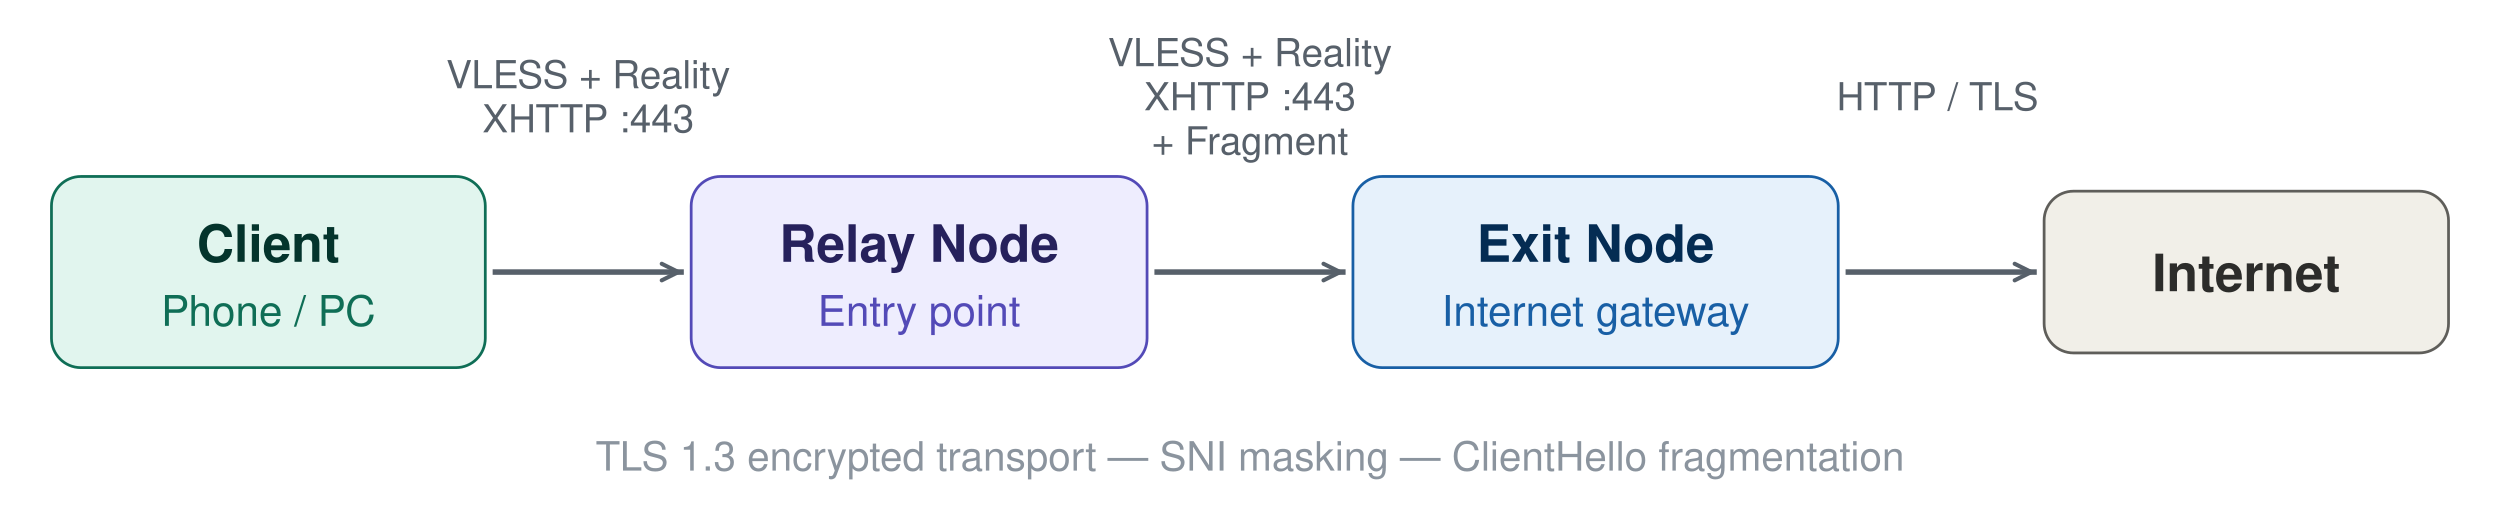
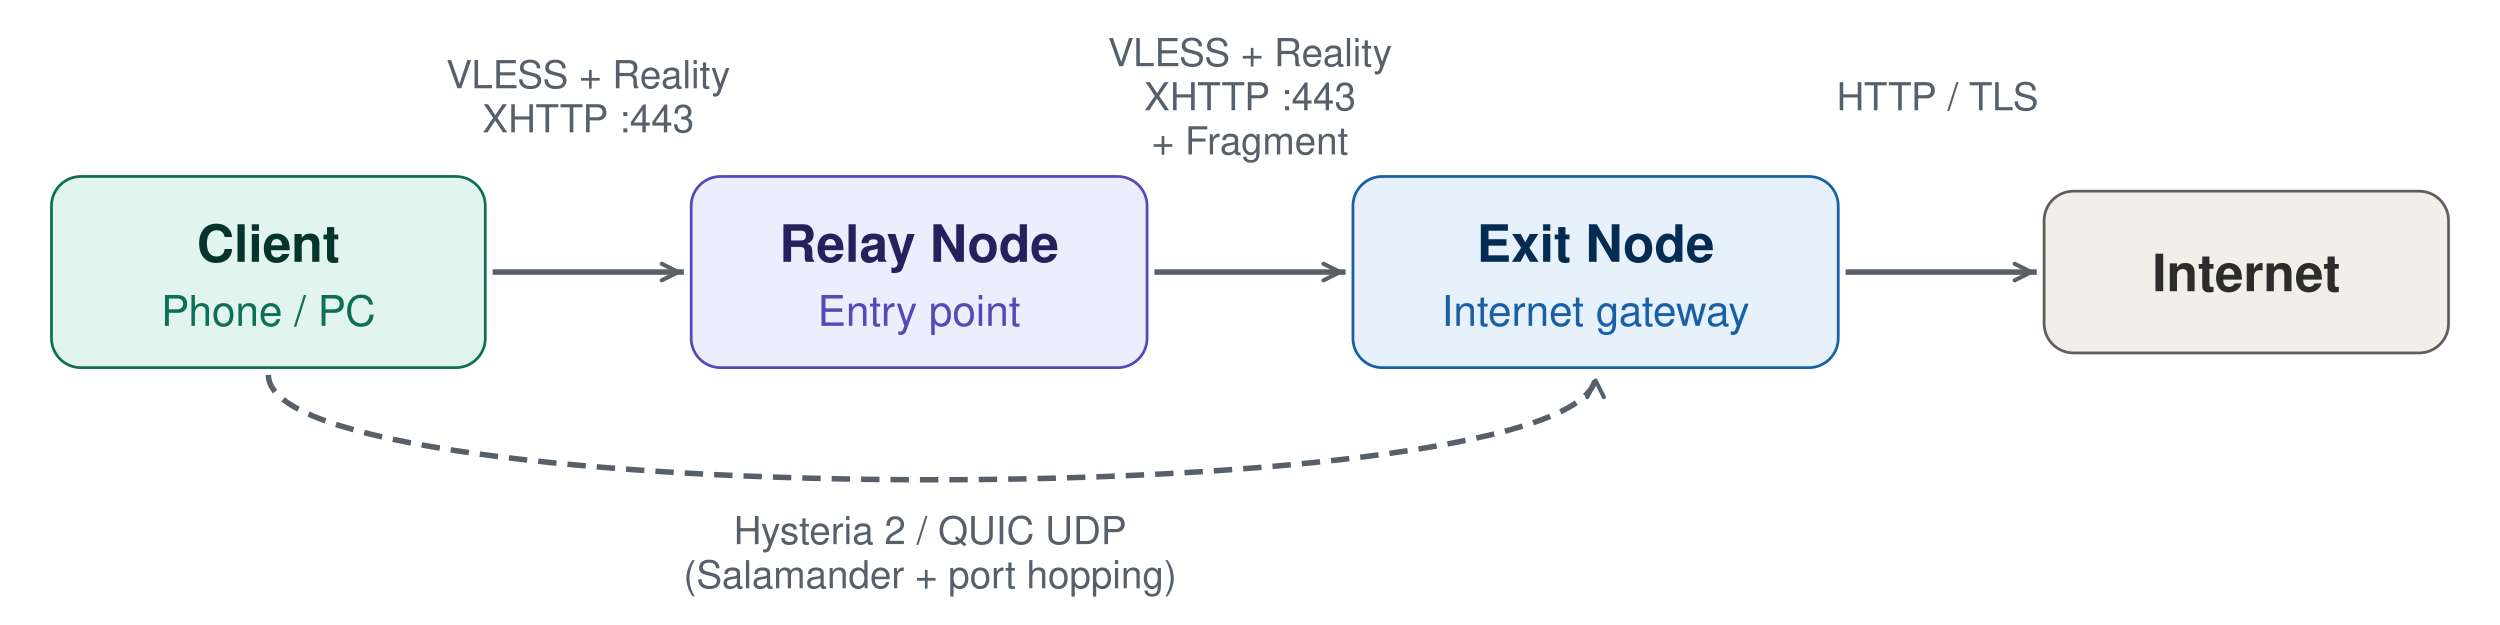
- <svg xmlns="http://www.w3.org/2000/svg" width="100%" viewBox="0 0 680 140">
+ <svg xmlns="http://www.w3.org/2000/svg" width="100%" viewBox="0 0 680 170">
  <style>
text{font-family:-apple-system,BlinkMacSystemFont,"Segoe UI",Helvetica,Arial,sans-serif}
.h{font-size:14px;font-weight:600}
.s{font-size:11.5px}
.lb{font-size:10.5px;text-anchor:middle}

.c1 rect{fill:#E1F5EE;stroke:#0F6E56;stroke-width:.75}
.c1 .h{fill:#04342C} .c1 .s{fill:#0F6E56}
.c2 rect{fill:#EEEDFE;stroke:#534AB7;stroke-width:.75}
.c2 .h{fill:#26215C} .c2 .s{fill:#534AB7}
.c3 rect{fill:#E6F1FB;stroke:#185FA5;stroke-width:.75}
.c3 .h{fill:#042C53} .c3 .s{fill:#185FA5}
.c4 rect{fill:#F1EFE8;stroke:#5F5E5A;stroke-width:.75}
.c4 .h{fill:#2C2C2A}
.arr{stroke:#57606a;stroke-width:1.5;fill:none}
.lb{fill:#57606a}
.nt{fill:#8b949e;font-size:11px;text-anchor:middle}

@media(prefers-color-scheme:dark){
.c1 rect{fill:#085041;stroke:#5DCAA5} .c1 .h{fill:#E1F5EE} .c1 .s{fill:#9FE1CB}
.c2 rect{fill:#3C3489;stroke:#AFA9EC} .c2 .h{fill:#EEEDFE} .c2 .s{fill:#CECBF6}
.c3 rect{fill:#0C447C;stroke:#85B7EB} .c3 .h{fill:#E6F1FB} .c3 .s{fill:#B5D4F4}
.c4 rect{fill:#444441;stroke:#B4B2A9} .c4 .h{fill:#F1EFE8}
.arr{stroke:#8b949e} .lb{fill:#8b949e} .nt{fill:#656d76}
}
</style>
  <defs>
    <marker id="a" viewBox="0 0 10 10" refX="9" refY="5" markerWidth="5" markerHeight="5" orient="auto">
      <path d="M1 2L7 5L1 8" fill="none" stroke-width="1.5" stroke-linecap="round" stroke-linejoin="round" class="arr" />
    </marker>
  </defs>
  <text class="lb" x="160" y="24">VLESS + Reality</text>
  <text class="lb" x="160" y="36">XHTTP :443</text>
  <text class="lb" x="340" y="18">VLESS + Reality</text>
  <text class="lb" x="340" y="30">XHTTP :443</text>
  <text class="lb" x="340" y="42">+ Fragment</text>
  <text class="lb" x="527" y="30">HTTP / TLS</text>
  <g class="c1">
    <rect x="14" y="48" width="118" height="52" rx="8" />
    <text class="h" x="73" y="68" text-anchor="middle" dominant-baseline="central">Client</text>
    <text class="s" x="73" y="86" text-anchor="middle" dominant-baseline="central">Phone / PC</text>
  </g>
  <g class="c2">
    <rect x="188" y="48" width="124" height="52" rx="8" />
    <text class="h" x="250" y="68" text-anchor="middle" dominant-baseline="central">Relay Node</text>
    <text class="s" x="250" y="86" text-anchor="middle" dominant-baseline="central">Entry point</text>
  </g>
  <g class="c3">
    <rect x="368" y="48" width="132" height="52" rx="8" />
    <text class="h" x="434" y="68" text-anchor="middle" dominant-baseline="central">Exit Node</text>
    <text class="s" x="434" y="86" text-anchor="middle" dominant-baseline="central">Internet gateway</text>
  </g>
  <g class="c4">
    <rect x="556" y="52" width="110" height="44" rx="8" />
    <text class="h" x="611" y="76" text-anchor="middle" dominant-baseline="central">Internet</text>
  </g>
  <line x1="134" y1="74" x2="186" y2="74" class="arr" marker-end="url(#a)" />
  <line x1="314" y1="74" x2="366" y2="74" class="arr" marker-end="url(#a)" />
  <line x1="502" y1="74" x2="554" y2="74" class="arr" marker-end="url(#a)" />
-   <text class="nt" x="340" y="128">TLS 1.3 encrypted transport — SNI masking — ClientHello fragmentation</text>
+   <path d="M73 102 C73 140 434 140 434 102" class="arr" marker-end="url(#a)" stroke-dasharray="5 3" />
+   <text class="lb" x="253" y="148">Hysteria 2 / QUIC UDP</text>
+   <text class="lb" x="253" y="160">(Salamander + port hopping)</text>
</svg>
